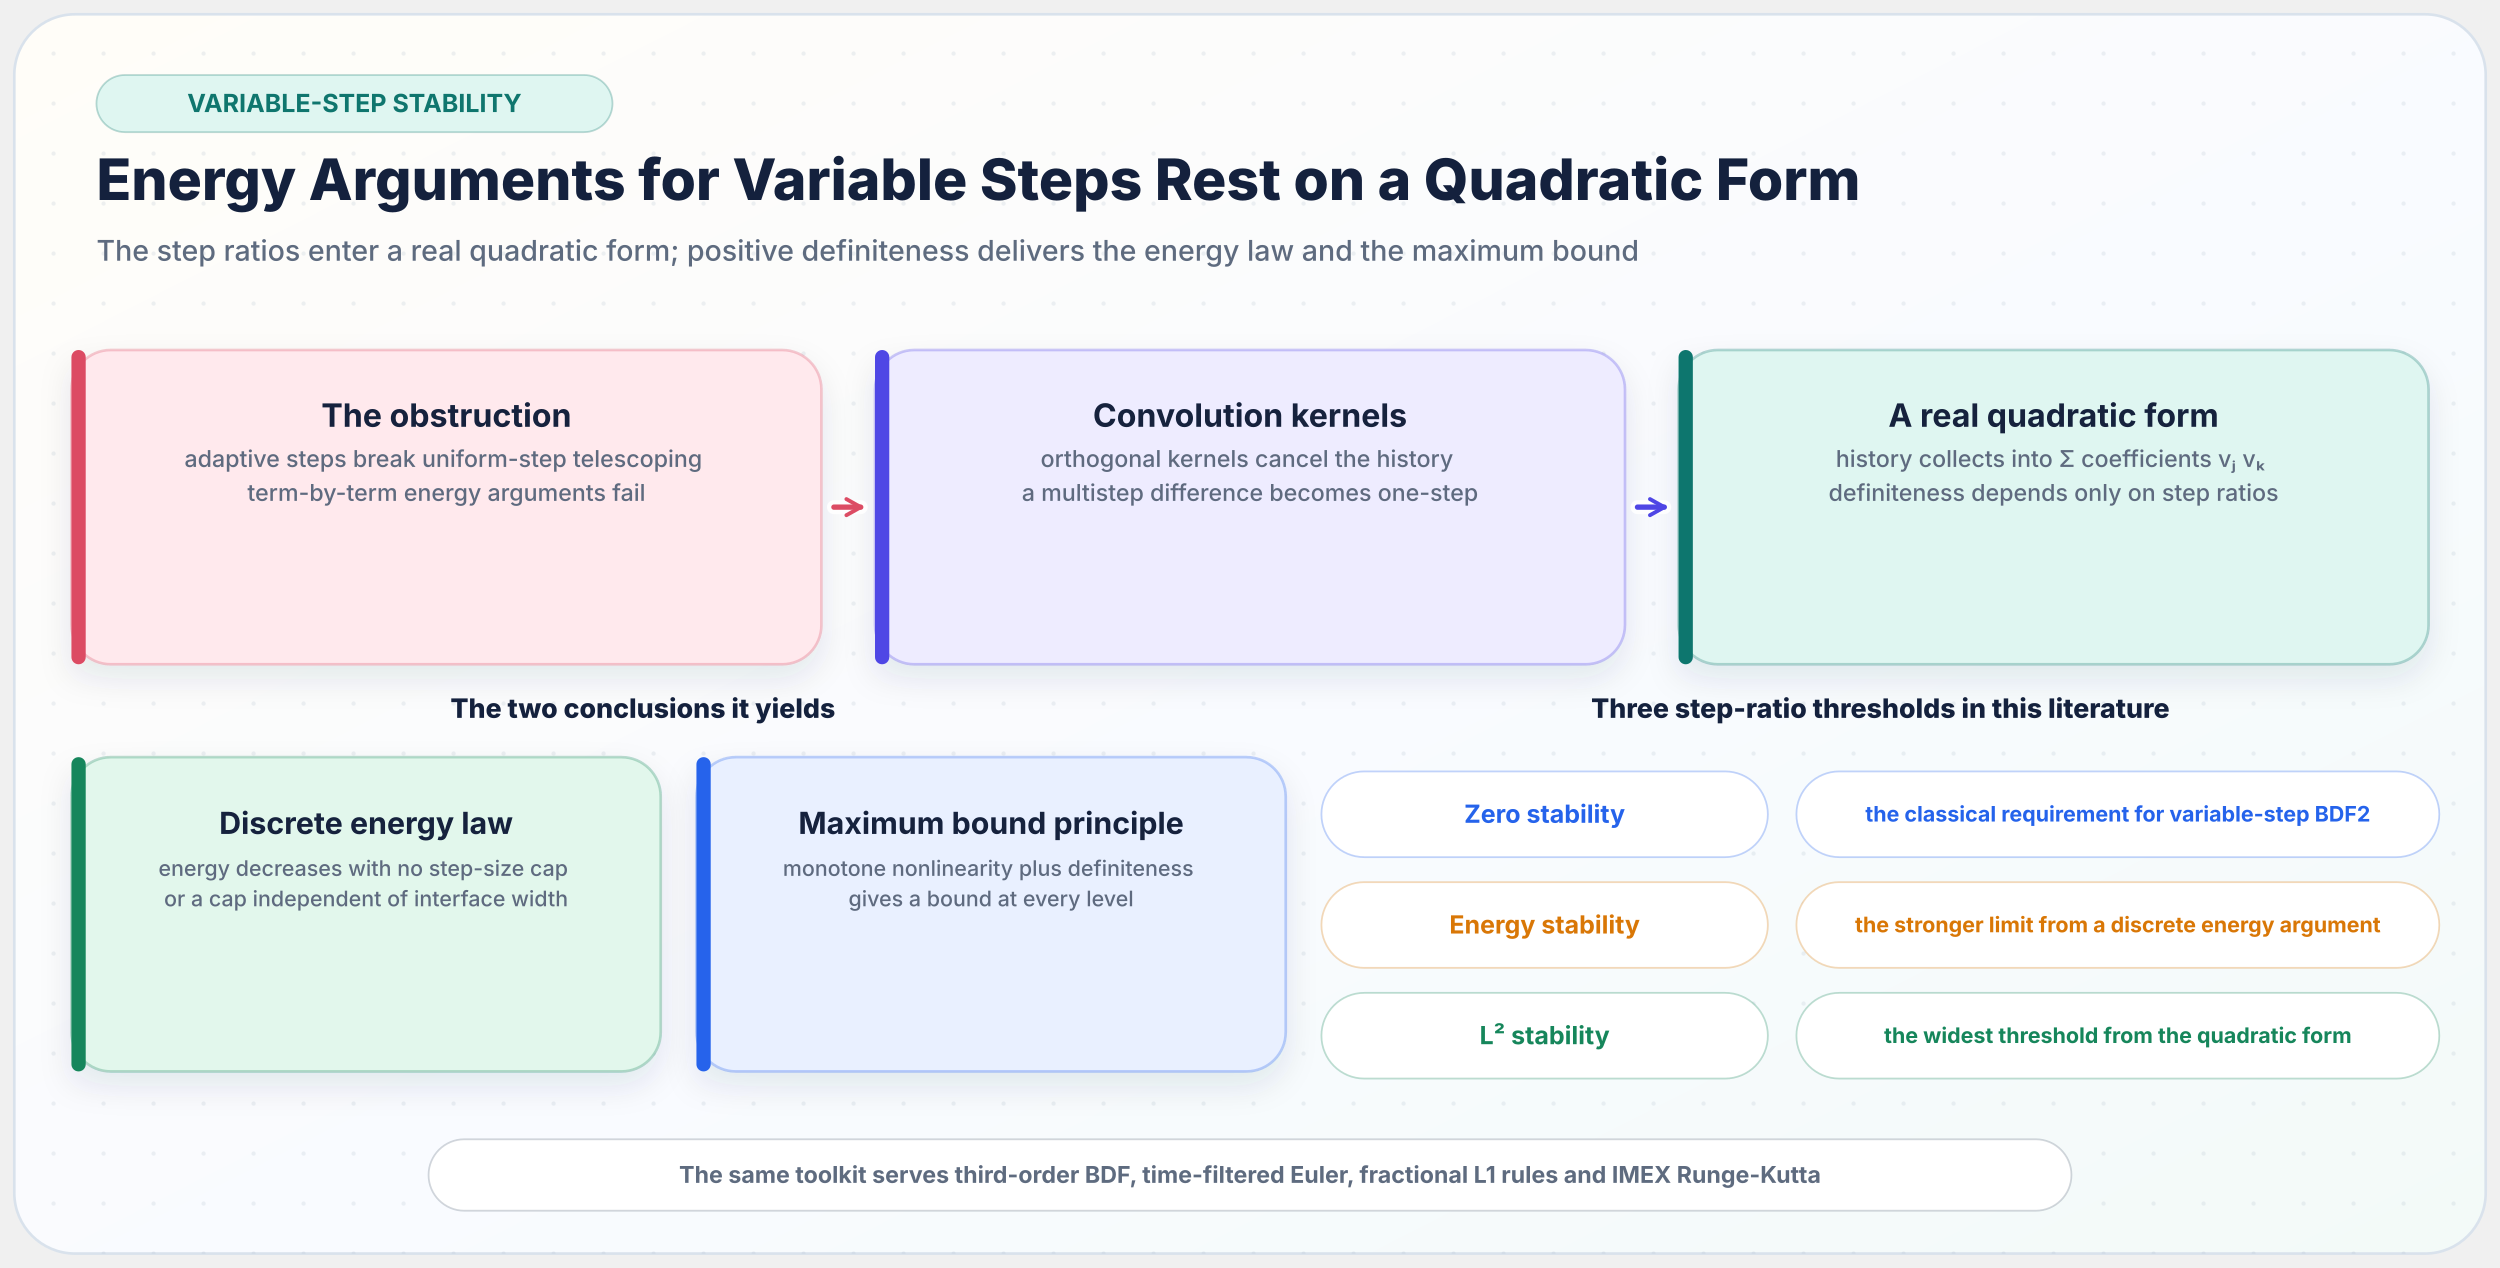
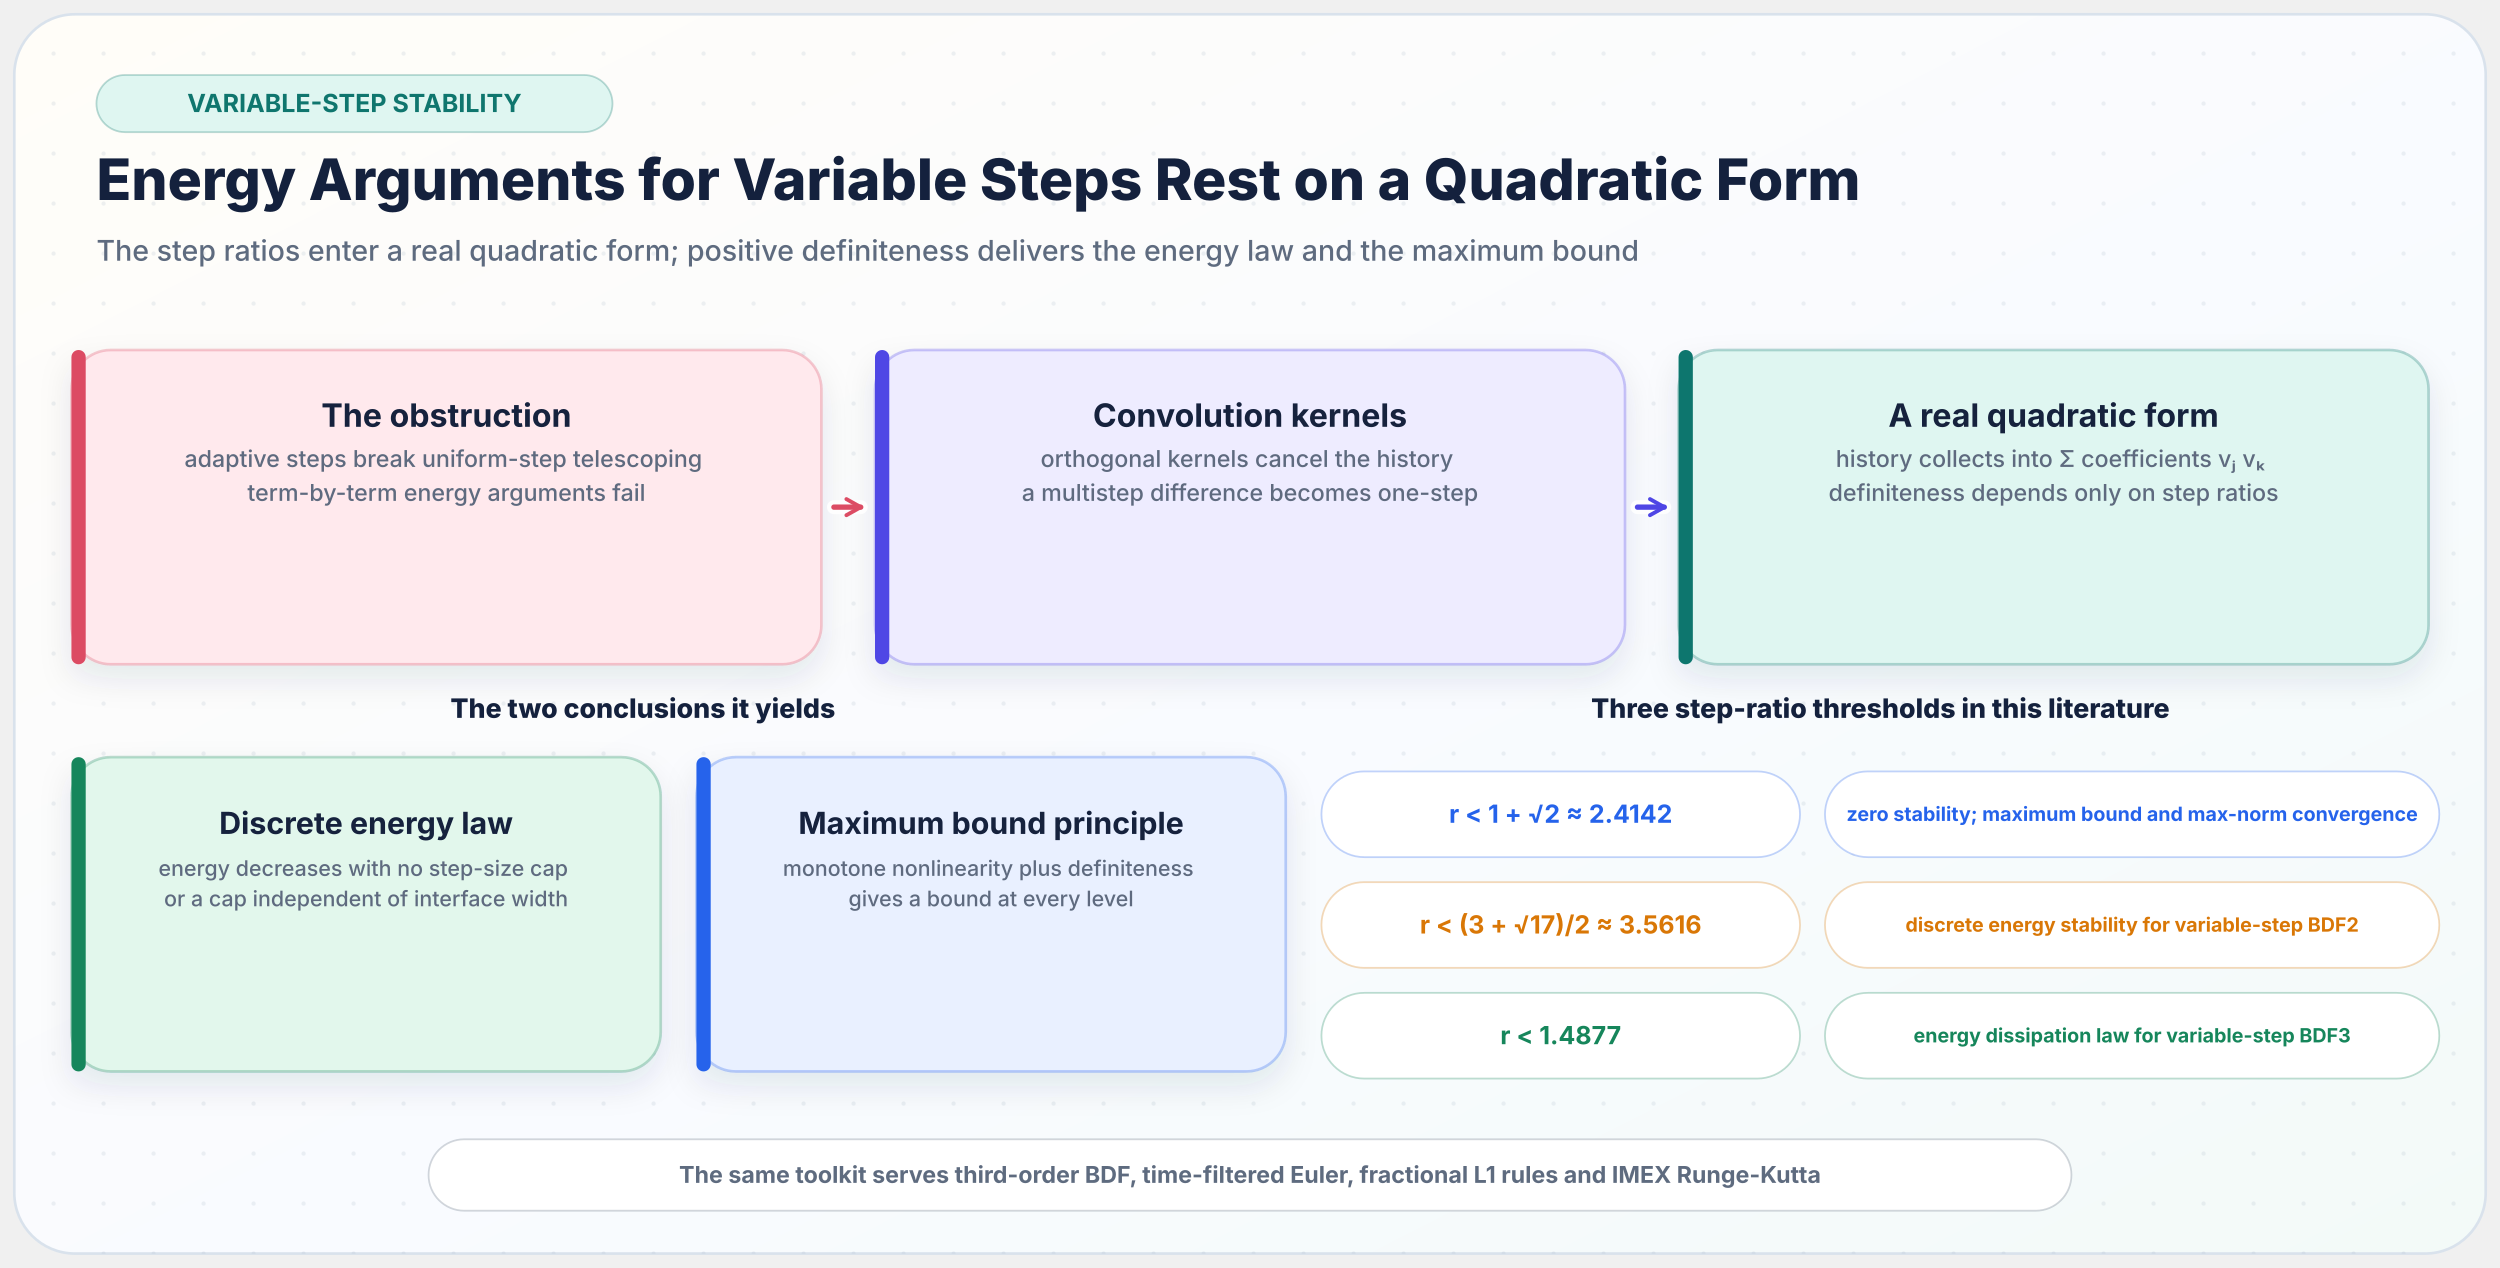
<svg xmlns="http://www.w3.org/2000/svg" width="1400" height="710" viewBox="0 0 1400 710" role="img" aria-labelledby="diagram-title diagram-desc">
  <defs>
    <linearGradient id="paper" x1="0" y1="0" x2="1" y2="1">
      <stop offset="0" stop-color="#fffdf8" />
      <stop offset=".55" stop-color="#f9fbff" />
      <stop offset="1" stop-color="#f3faf8" />
    </linearGradient>
    <pattern id="dots" width="28" height="28" patternUnits="userSpaceOnUse">
      <circle cx="2" cy="2" r="1.2" fill="#9fb0c2" opacity=".18" />
    </pattern>
    <filter id="shadow" x="-20%" y="-20%" width="140%" height="150%">
      <feDropShadow dx="0" dy="8" stdDeviation="9" flood-color="#183153" flood-opacity=".10" />
    </filter>
    <marker id="arrow" markerWidth="12" markerHeight="12" refX="10" refY="6" orient="auto" markerUnits="userSpaceOnUse">
      <path d="M 2 1.5 L 10 6 L 2 10.5" fill="none" stroke="#b8c4d2" stroke-width="2.2" stroke-linecap="round" stroke-linejoin="round" />
    </marker>
    <marker id="arrowTeal" markerWidth="12" markerHeight="12" refX="10" refY="6" orient="auto" markerUnits="userSpaceOnUse">
      <path d="M 2 1.5 L 10 6 L 2 10.5" fill="none" stroke="#0f766e" stroke-width="2.2" stroke-linecap="round" stroke-linejoin="round" />
    </marker>
    <marker id="arrowBlue" markerWidth="12" markerHeight="12" refX="10" refY="6" orient="auto" markerUnits="userSpaceOnUse">
      <path d="M 2 1.5 L 10 6 L 2 10.5" fill="none" stroke="#2563eb" stroke-width="2.2" stroke-linecap="round" stroke-linejoin="round" />
    </marker>
    <marker id="arrowIndigo" markerWidth="12" markerHeight="12" refX="10" refY="6" orient="auto" markerUnits="userSpaceOnUse">
      <path d="M 2 1.5 L 10 6 L 2 10.5" fill="none" stroke="#4f46e5" stroke-width="2.2" stroke-linecap="round" stroke-linejoin="round" />
    </marker>
    <marker id="arrowAmber" markerWidth="12" markerHeight="12" refX="10" refY="6" orient="auto" markerUnits="userSpaceOnUse">
      <path d="M 2 1.5 L 10 6 L 2 10.5" fill="none" stroke="#d97706" stroke-width="2.2" stroke-linecap="round" stroke-linejoin="round" />
    </marker>
    <marker id="arrowRose" markerWidth="12" markerHeight="12" refX="10" refY="6" orient="auto" markerUnits="userSpaceOnUse">
      <path d="M 2 1.5 L 10 6 L 2 10.5" fill="none" stroke="#dc4c64" stroke-width="2.2" stroke-linecap="round" stroke-linejoin="round" />
    </marker>
    <marker id="arrowGreen" markerWidth="12" markerHeight="12" refX="10" refY="6" orient="auto" markerUnits="userSpaceOnUse">
      <path d="M 2 1.5 L 10 6 L 2 10.5" fill="none" stroke="#16865b" stroke-width="2.2" stroke-linecap="round" stroke-linejoin="round" />
    </marker>
  </defs>
  <rect x="8" y="8" width="1384" height="694" rx="34" fill="url(#paper)" stroke="#d9e2ec" stroke-width="1.5" />
  <rect x="8" y="8" width="1384" height="694" rx="34" fill="url(#dots)" />
  <g>
    <rect x="54" y="42" width="289" height="32" rx="16" fill="#dff6f1" stroke="#0f766e" stroke-opacity=".28" />
    <text x="198.5" y="62.76" text-anchor="middle" font-family="Inter, Noto Sans SC, PingFang SC, Microsoft YaHei, system-ui, sans-serif" font-size="14" font-weight="700" fill="#0f766e" opacity="1">
      <tspan x="198.5" dy="0">VARIABLE-STEP STABILITY</tspan>
    </text>
  </g>
  <text x="54" y="112" text-anchor="start" font-family="Inter, Noto Sans SC, PingFang SC, Microsoft YaHei, system-ui, sans-serif" font-size="32" font-weight="800" fill="#14213d" opacity="1">
    <tspan x="54" dy="0">Energy Arguments for Variable Steps Rest on a Quadratic Form</tspan>
  </text>
  <text x="54" y="146" text-anchor="start" font-family="Inter, Noto Sans SC, PingFang SC, Microsoft YaHei, system-ui, sans-serif" font-size="16" font-weight="500" fill="#5e6b7f" opacity="1">
    <tspan x="54" dy="0">The step ratios enter a real quadratic form; positive definiteness delivers the energy law and the maximum bound</tspan>
  </text>
  <g filter="url(#shadow)">
    <rect x="40" y="196" width="420" height="176" rx="22" fill="#ffe9ed" stroke="#dc4c64" stroke-opacity=".28" stroke-width="1.5" />
    <rect x="40" y="196" width="8" height="176" rx="4" fill="#dc4c64" />
    <text x="250" y="239" text-anchor="middle" font-family="Inter, Noto Sans SC, PingFang SC, Microsoft YaHei, system-ui, sans-serif" font-size="18" font-weight="750" fill="#14213d" opacity="1">
      <tspan x="250" dy="0">The obstruction</tspan>
    </text>
    <text x="250" y="261.5" text-anchor="middle" font-family="Inter, Noto Sans SC, PingFang SC, Microsoft YaHei, system-ui, sans-serif" font-size="13" font-weight="500" fill="#5e6b7f" opacity="1">
      <tspan x="250" dy="0">adaptive steps break uniform-step telescoping</tspan>
      <tspan x="250" dy="19">term-by-term energy arguments fail</tspan>
    </text>
  </g>
  <g filter="url(#shadow)">
    <rect x="490" y="196" width="420" height="176" rx="22" fill="#eeecff" stroke="#4f46e5" stroke-opacity=".28" stroke-width="1.5" />
    <rect x="490" y="196" width="8" height="176" rx="4" fill="#4f46e5" />
    <text x="700" y="239" text-anchor="middle" font-family="Inter, Noto Sans SC, PingFang SC, Microsoft YaHei, system-ui, sans-serif" font-size="18" font-weight="750" fill="#14213d" opacity="1">
      <tspan x="700" dy="0">Convolution kernels</tspan>
    </text>
    <text x="700" y="261.5" text-anchor="middle" font-family="Inter, Noto Sans SC, PingFang SC, Microsoft YaHei, system-ui, sans-serif" font-size="13" font-weight="500" fill="#5e6b7f" opacity="1">
      <tspan x="700" dy="0">orthogonal kernels cancel the history</tspan>
      <tspan x="700" dy="19">a multistep difference becomes one-step</tspan>
    </text>
  </g>
  <g filter="url(#shadow)">
    <rect x="940" y="196" width="420" height="176" rx="22" fill="#dff6f1" stroke="#0f766e" stroke-opacity=".28" stroke-width="1.5" />
    <rect x="940" y="196" width="8" height="176" rx="4" fill="#0f766e" />
    <text x="1150" y="239" text-anchor="middle" font-family="Inter, Noto Sans SC, PingFang SC, Microsoft YaHei, system-ui, sans-serif" font-size="18" font-weight="750" fill="#14213d" opacity="1">
      <tspan x="1150" dy="0">A real quadratic form</tspan>
    </text>
    <text x="1150" y="261.5" text-anchor="middle" font-family="Inter, Noto Sans SC, PingFang SC, Microsoft YaHei, system-ui, sans-serif" font-size="13" font-weight="500" fill="#5e6b7f" opacity="1">
      <tspan x="1150" dy="0">history collects into Σ coefficients vⱼ vₖ</tspan>
      <tspan x="1150" dy="19">definiteness depends only on step ratios</tspan>
    </text>
  </g>
  <g class="flow-connector" opacity="1">
    <path d="M 467 284 L 482 284" fill="none" stroke="#ffffff" stroke-opacity=".88" stroke-width="7.8" stroke-linecap="round" stroke-linejoin="round" />
    <path d="M 467 284 L 482 284" fill="none" stroke="#dc4c64" stroke-width="3" stroke-linecap="round" stroke-linejoin="round" marker-end="url(#arrowRose)" />
  </g>
  <g class="flow-connector" opacity="1">
    <path d="M 917 284 L 932 284" fill="none" stroke="#ffffff" stroke-opacity=".88" stroke-width="7.8" stroke-linecap="round" stroke-linejoin="round" />
    <path d="M 917 284 L 932 284" fill="none" stroke="#4f46e5" stroke-width="3" stroke-linecap="round" stroke-linejoin="round" marker-end="url(#arrowIndigo)" />
  </g>
  <text x="360" y="402" text-anchor="middle" font-family="Inter, Noto Sans SC, PingFang SC, Microsoft YaHei, system-ui, sans-serif" font-size="15" font-weight="800" fill="#14213d" opacity="1">
    <tspan x="360" dy="0">The two conclusions it yields</tspan>
  </text>
  <text x="1053" y="402" text-anchor="middle" font-family="Inter, Noto Sans SC, PingFang SC, Microsoft YaHei, system-ui, sans-serif" font-size="15" font-weight="800" fill="#14213d" opacity="1">
    <tspan x="1053" dy="0">Three step-ratio thresholds in this literature</tspan>
  </text>
  <g filter="url(#shadow)">
    <rect x="40" y="424" width="330" height="176" rx="22" fill="#e2f7ec" stroke="#16865b" stroke-opacity=".28" stroke-width="1.5" />
    <rect x="40" y="424" width="8" height="176" rx="4" fill="#16865b" />
    <text x="205" y="467" text-anchor="middle" font-family="Inter, Noto Sans SC, PingFang SC, Microsoft YaHei, system-ui, sans-serif" font-size="17" font-weight="750" fill="#14213d" opacity="1">
      <tspan x="205" dy="0">Discrete energy law</tspan>
    </text>
    <text x="205" y="490.5" text-anchor="middle" font-family="Inter, Noto Sans SC, PingFang SC, Microsoft YaHei, system-ui, sans-serif" font-size="12" font-weight="500" fill="#5e6b7f" opacity="1">
      <tspan x="205" dy="0">energy decreases with no step-size cap</tspan>
      <tspan x="205" dy="17">or a cap independent of interface width</tspan>
    </text>
  </g>
  <g filter="url(#shadow)">
    <rect x="390" y="424" width="330" height="176" rx="22" fill="#e9f0ff" stroke="#2563eb" stroke-opacity=".28" stroke-width="1.5" />
    <rect x="390" y="424" width="8" height="176" rx="4" fill="#2563eb" />
    <text x="555" y="467" text-anchor="middle" font-family="Inter, Noto Sans SC, PingFang SC, Microsoft YaHei, system-ui, sans-serif" font-size="17" font-weight="750" fill="#14213d" opacity="1">
      <tspan x="555" dy="0">Maximum bound principle</tspan>
    </text>
    <text x="555" y="490.5" text-anchor="middle" font-family="Inter, Noto Sans SC, PingFang SC, Microsoft YaHei, system-ui, sans-serif" font-size="12" font-weight="500" fill="#5e6b7f" opacity="1">
      <tspan x="555" dy="0">monotone nonlinearity plus definiteness</tspan>
      <tspan x="555" dy="17">gives a bound at every level</tspan>
    </text>
  </g>
  <g>
-     <rect x="740" y="432" width="250" height="48" rx="24" fill="#ffffff" stroke="#2563eb" stroke-opacity=".28" />
-     <text x="865" y="460.76" text-anchor="middle" font-family="Inter, Noto Sans SC, PingFang SC, Microsoft YaHei, system-ui, sans-serif" font-size="14" font-weight="700" fill="#2563eb" opacity="1">
-       <tspan x="865" dy="0">Zero stability</tspan>
+     <rect x="740" y="432" width="268" height="48" rx="24" fill="#ffffff" stroke="#2563eb" stroke-opacity=".28" />
+     <text x="874" y="460.76" text-anchor="middle" font-family="Inter, Noto Sans SC, PingFang SC, Microsoft YaHei, system-ui, sans-serif" font-size="14" font-weight="700" fill="#2563eb" opacity="1">
+       <tspan x="874" dy="0">r &lt; 1 + √2 ≈ 2.4142</tspan>
    </text>
  </g>
  <g>
-     <rect x="1006" y="432" width="360" height="48" rx="24" fill="#ffffff" stroke="#2563eb" stroke-opacity=".28" />
-     <text x="1186" y="460.08" text-anchor="middle" font-family="Inter, Noto Sans SC, PingFang SC, Microsoft YaHei, system-ui, sans-serif" font-size="12" font-weight="700" fill="#2563eb" opacity="1">
-       <tspan x="1186" dy="0">the classical requirement for variable-step BDF2</tspan>
+     <rect x="1022" y="432" width="344" height="48" rx="24" fill="#ffffff" stroke="#2563eb" stroke-opacity=".28" />
+     <text x="1194" y="459.74" text-anchor="middle" font-family="Inter, Noto Sans SC, PingFang SC, Microsoft YaHei, system-ui, sans-serif" font-size="11" font-weight="700" fill="#2563eb" opacity="1">
+       <tspan x="1194" dy="0">zero stability; maximum bound and max-norm convergence</tspan>
    </text>
  </g>
  <g>
-     <rect x="740" y="494" width="250" height="48" rx="24" fill="#ffffff" stroke="#d97706" stroke-opacity=".28" />
-     <text x="865" y="522.76" text-anchor="middle" font-family="Inter, Noto Sans SC, PingFang SC, Microsoft YaHei, system-ui, sans-serif" font-size="14" font-weight="700" fill="#d97706" opacity="1">
-       <tspan x="865" dy="0">Energy stability</tspan>
+     <rect x="740" y="494" width="268" height="48" rx="24" fill="#ffffff" stroke="#d97706" stroke-opacity=".28" />
+     <text x="874" y="522.76" text-anchor="middle" font-family="Inter, Noto Sans SC, PingFang SC, Microsoft YaHei, system-ui, sans-serif" font-size="14" font-weight="700" fill="#d97706" opacity="1">
+       <tspan x="874" dy="0">r &lt; (3 + √17)/2 ≈ 3.5616</tspan>
    </text>
  </g>
  <g>
-     <rect x="1006" y="494" width="360" height="48" rx="24" fill="#ffffff" stroke="#d97706" stroke-opacity=".28" />
-     <text x="1186" y="522.08" text-anchor="middle" font-family="Inter, Noto Sans SC, PingFang SC, Microsoft YaHei, system-ui, sans-serif" font-size="12" font-weight="700" fill="#d97706" opacity="1">
-       <tspan x="1186" dy="0">the stronger limit from a discrete energy argument</tspan>
+     <rect x="1022" y="494" width="344" height="48" rx="24" fill="#ffffff" stroke="#d97706" stroke-opacity=".28" />
+     <text x="1194" y="521.74" text-anchor="middle" font-family="Inter, Noto Sans SC, PingFang SC, Microsoft YaHei, system-ui, sans-serif" font-size="11" font-weight="700" fill="#d97706" opacity="1">
+       <tspan x="1194" dy="0">discrete energy stability for variable-step BDF2</tspan>
    </text>
  </g>
  <g>
-     <rect x="740" y="556" width="250" height="48" rx="24" fill="#ffffff" stroke="#16865b" stroke-opacity=".28" />
-     <text x="865" y="584.76" text-anchor="middle" font-family="Inter, Noto Sans SC, PingFang SC, Microsoft YaHei, system-ui, sans-serif" font-size="14" font-weight="700" fill="#16865b" opacity="1">
-       <tspan x="865" dy="0">L² stability</tspan>
+     <rect x="740" y="556" width="268" height="48" rx="24" fill="#ffffff" stroke="#16865b" stroke-opacity=".28" />
+     <text x="874" y="584.76" text-anchor="middle" font-family="Inter, Noto Sans SC, PingFang SC, Microsoft YaHei, system-ui, sans-serif" font-size="14" font-weight="700" fill="#16865b" opacity="1">
+       <tspan x="874" dy="0">r &lt; 1.4877</tspan>
    </text>
  </g>
  <g>
-     <rect x="1006" y="556" width="360" height="48" rx="24" fill="#ffffff" stroke="#16865b" stroke-opacity=".28" />
-     <text x="1186" y="584.08" text-anchor="middle" font-family="Inter, Noto Sans SC, PingFang SC, Microsoft YaHei, system-ui, sans-serif" font-size="12" font-weight="700" fill="#16865b" opacity="1">
-       <tspan x="1186" dy="0">the widest threshold from the quadratic form</tspan>
+     <rect x="1022" y="556" width="344" height="48" rx="24" fill="#ffffff" stroke="#16865b" stroke-opacity=".28" />
+     <text x="1194" y="583.74" text-anchor="middle" font-family="Inter, Noto Sans SC, PingFang SC, Microsoft YaHei, system-ui, sans-serif" font-size="11" font-weight="700" fill="#16865b" opacity="1">
+       <tspan x="1194" dy="0">energy dissipation law for variable-step BDF3</tspan>
    </text>
  </g>
  <g>
    <rect x="240" y="638" width="920" height="40" rx="20" fill="#ffffff" stroke="#5e6b7f" stroke-opacity=".28" />
    <text x="700" y="662.42" text-anchor="middle" font-family="Inter, Noto Sans SC, PingFang SC, Microsoft YaHei, system-ui, sans-serif" font-size="13" font-weight="700" fill="#5e6b7f" opacity="1">
      <tspan x="700" dy="0">The same toolkit serves third-order BDF, time-filtered Euler, fractional L1 rules and IMEX Runge-Kutta</tspan>
    </text>
  </g>
</svg>
